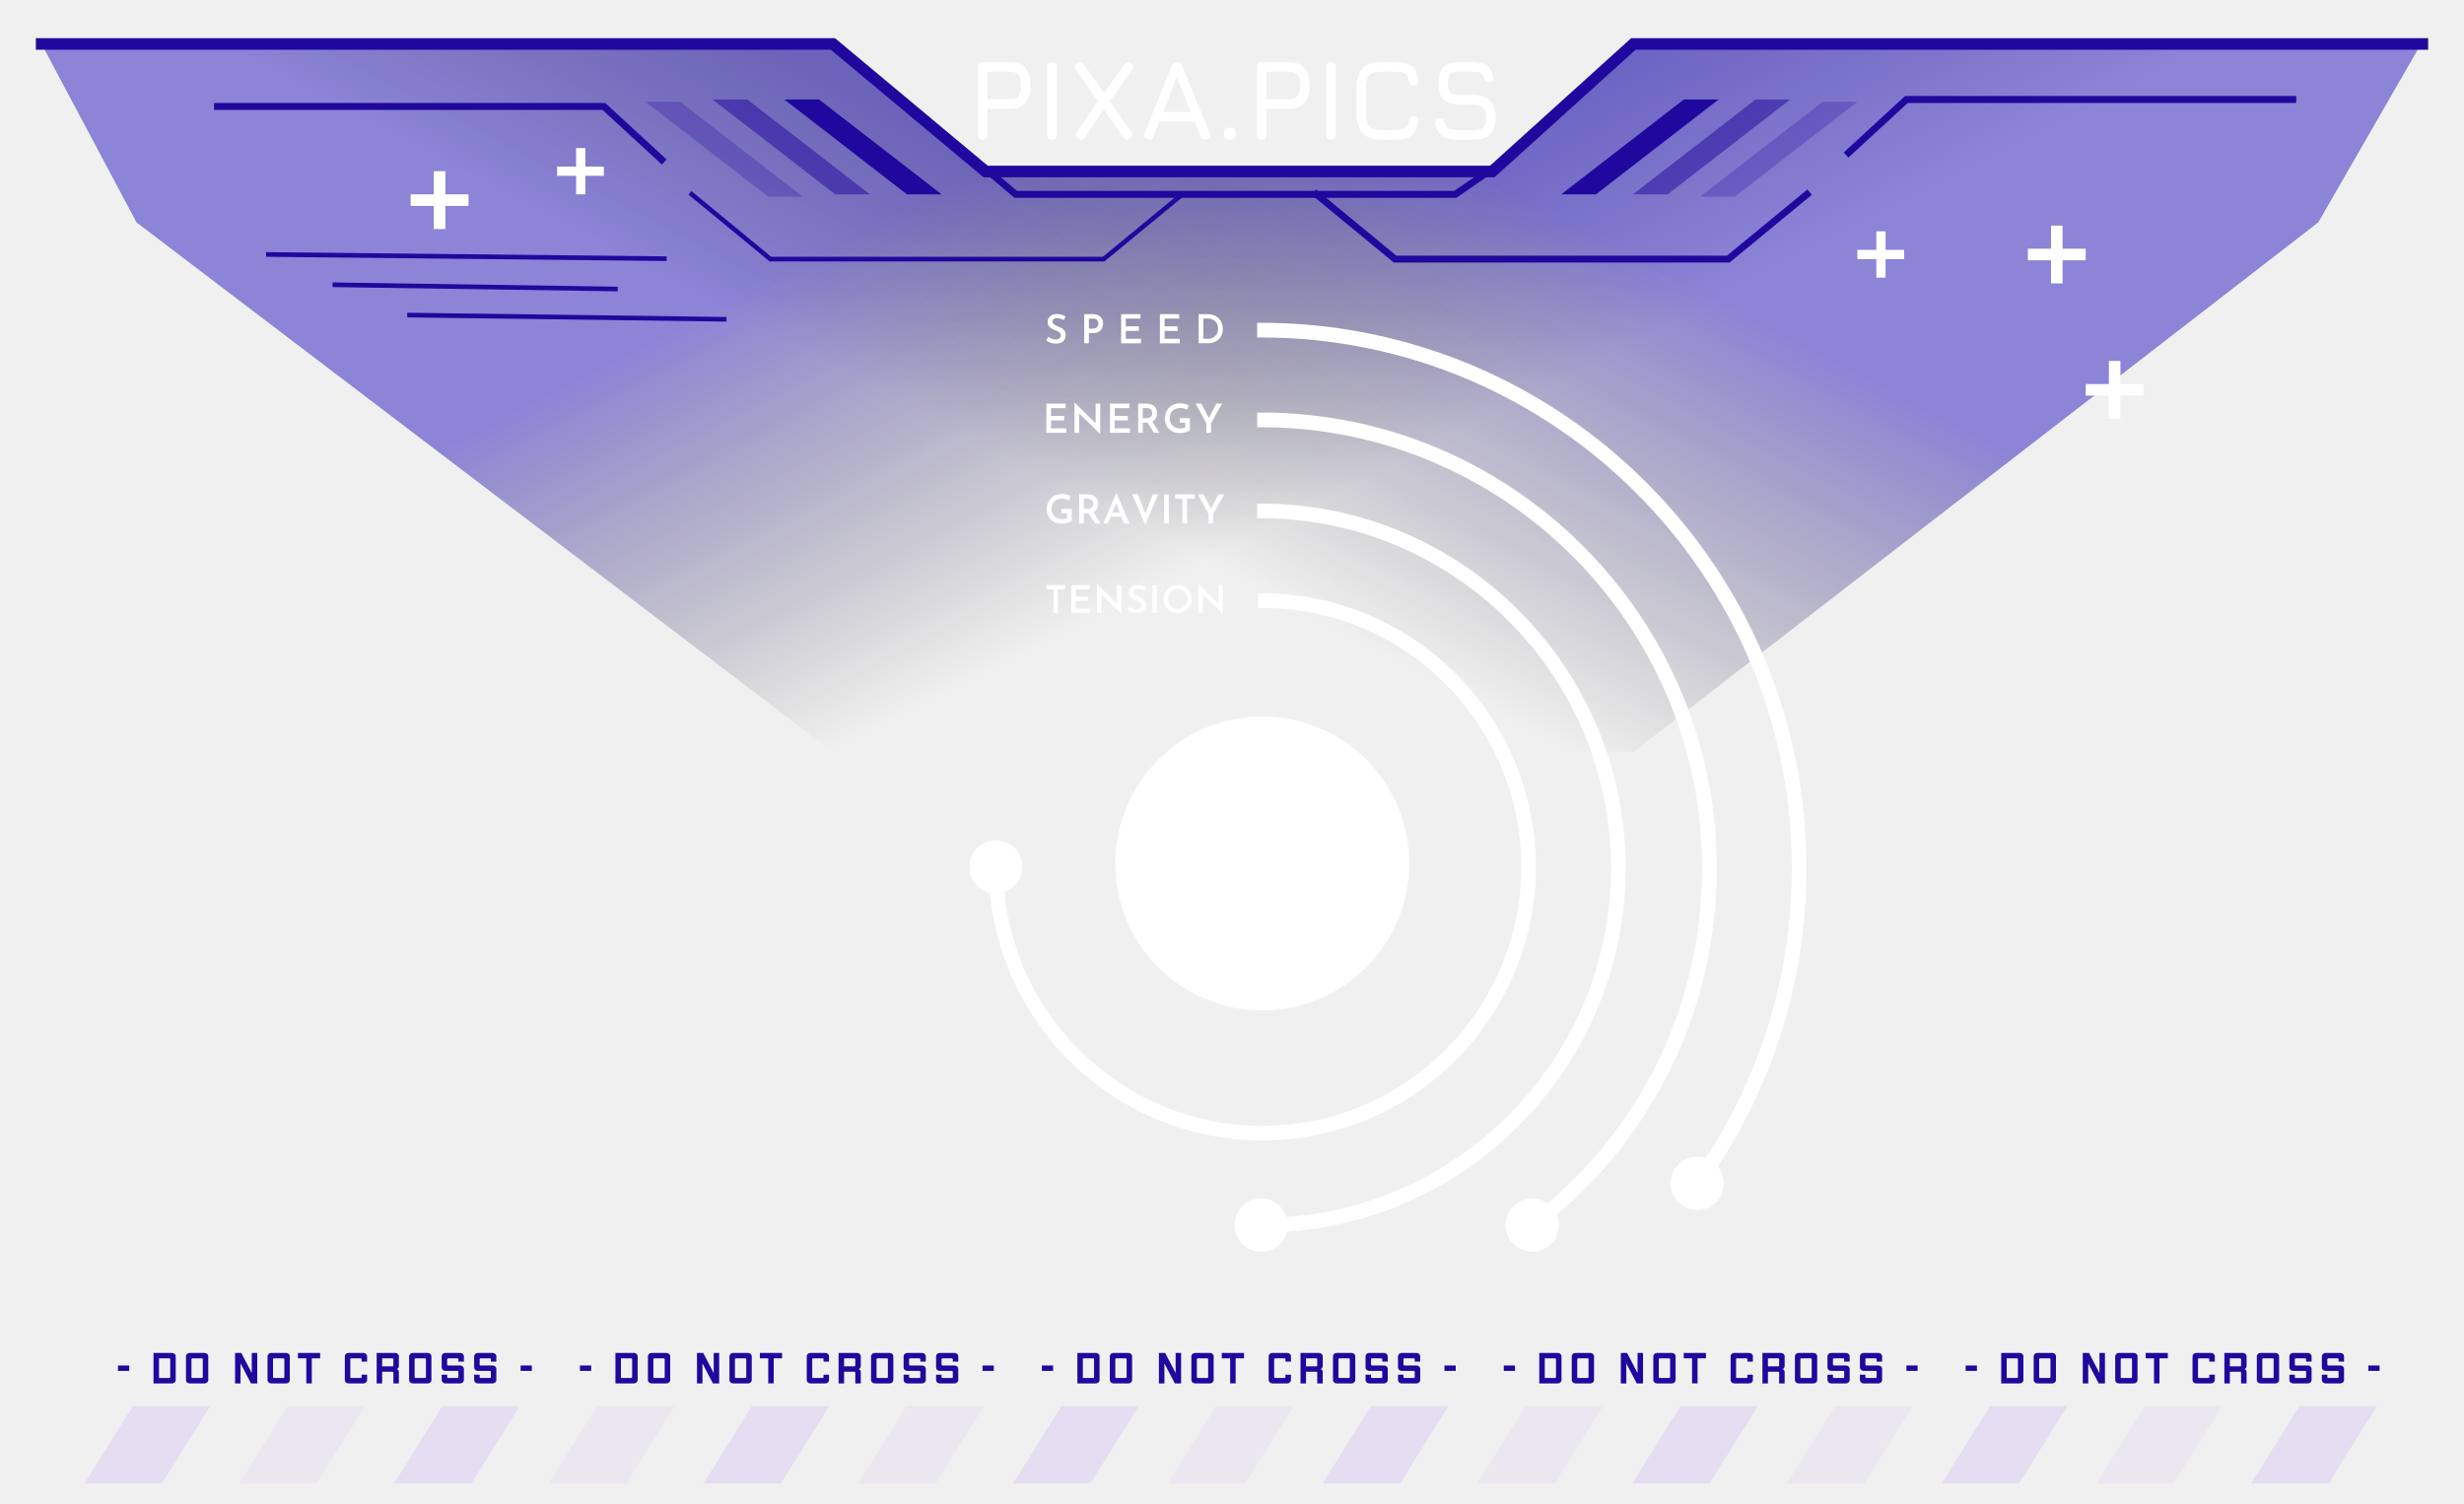
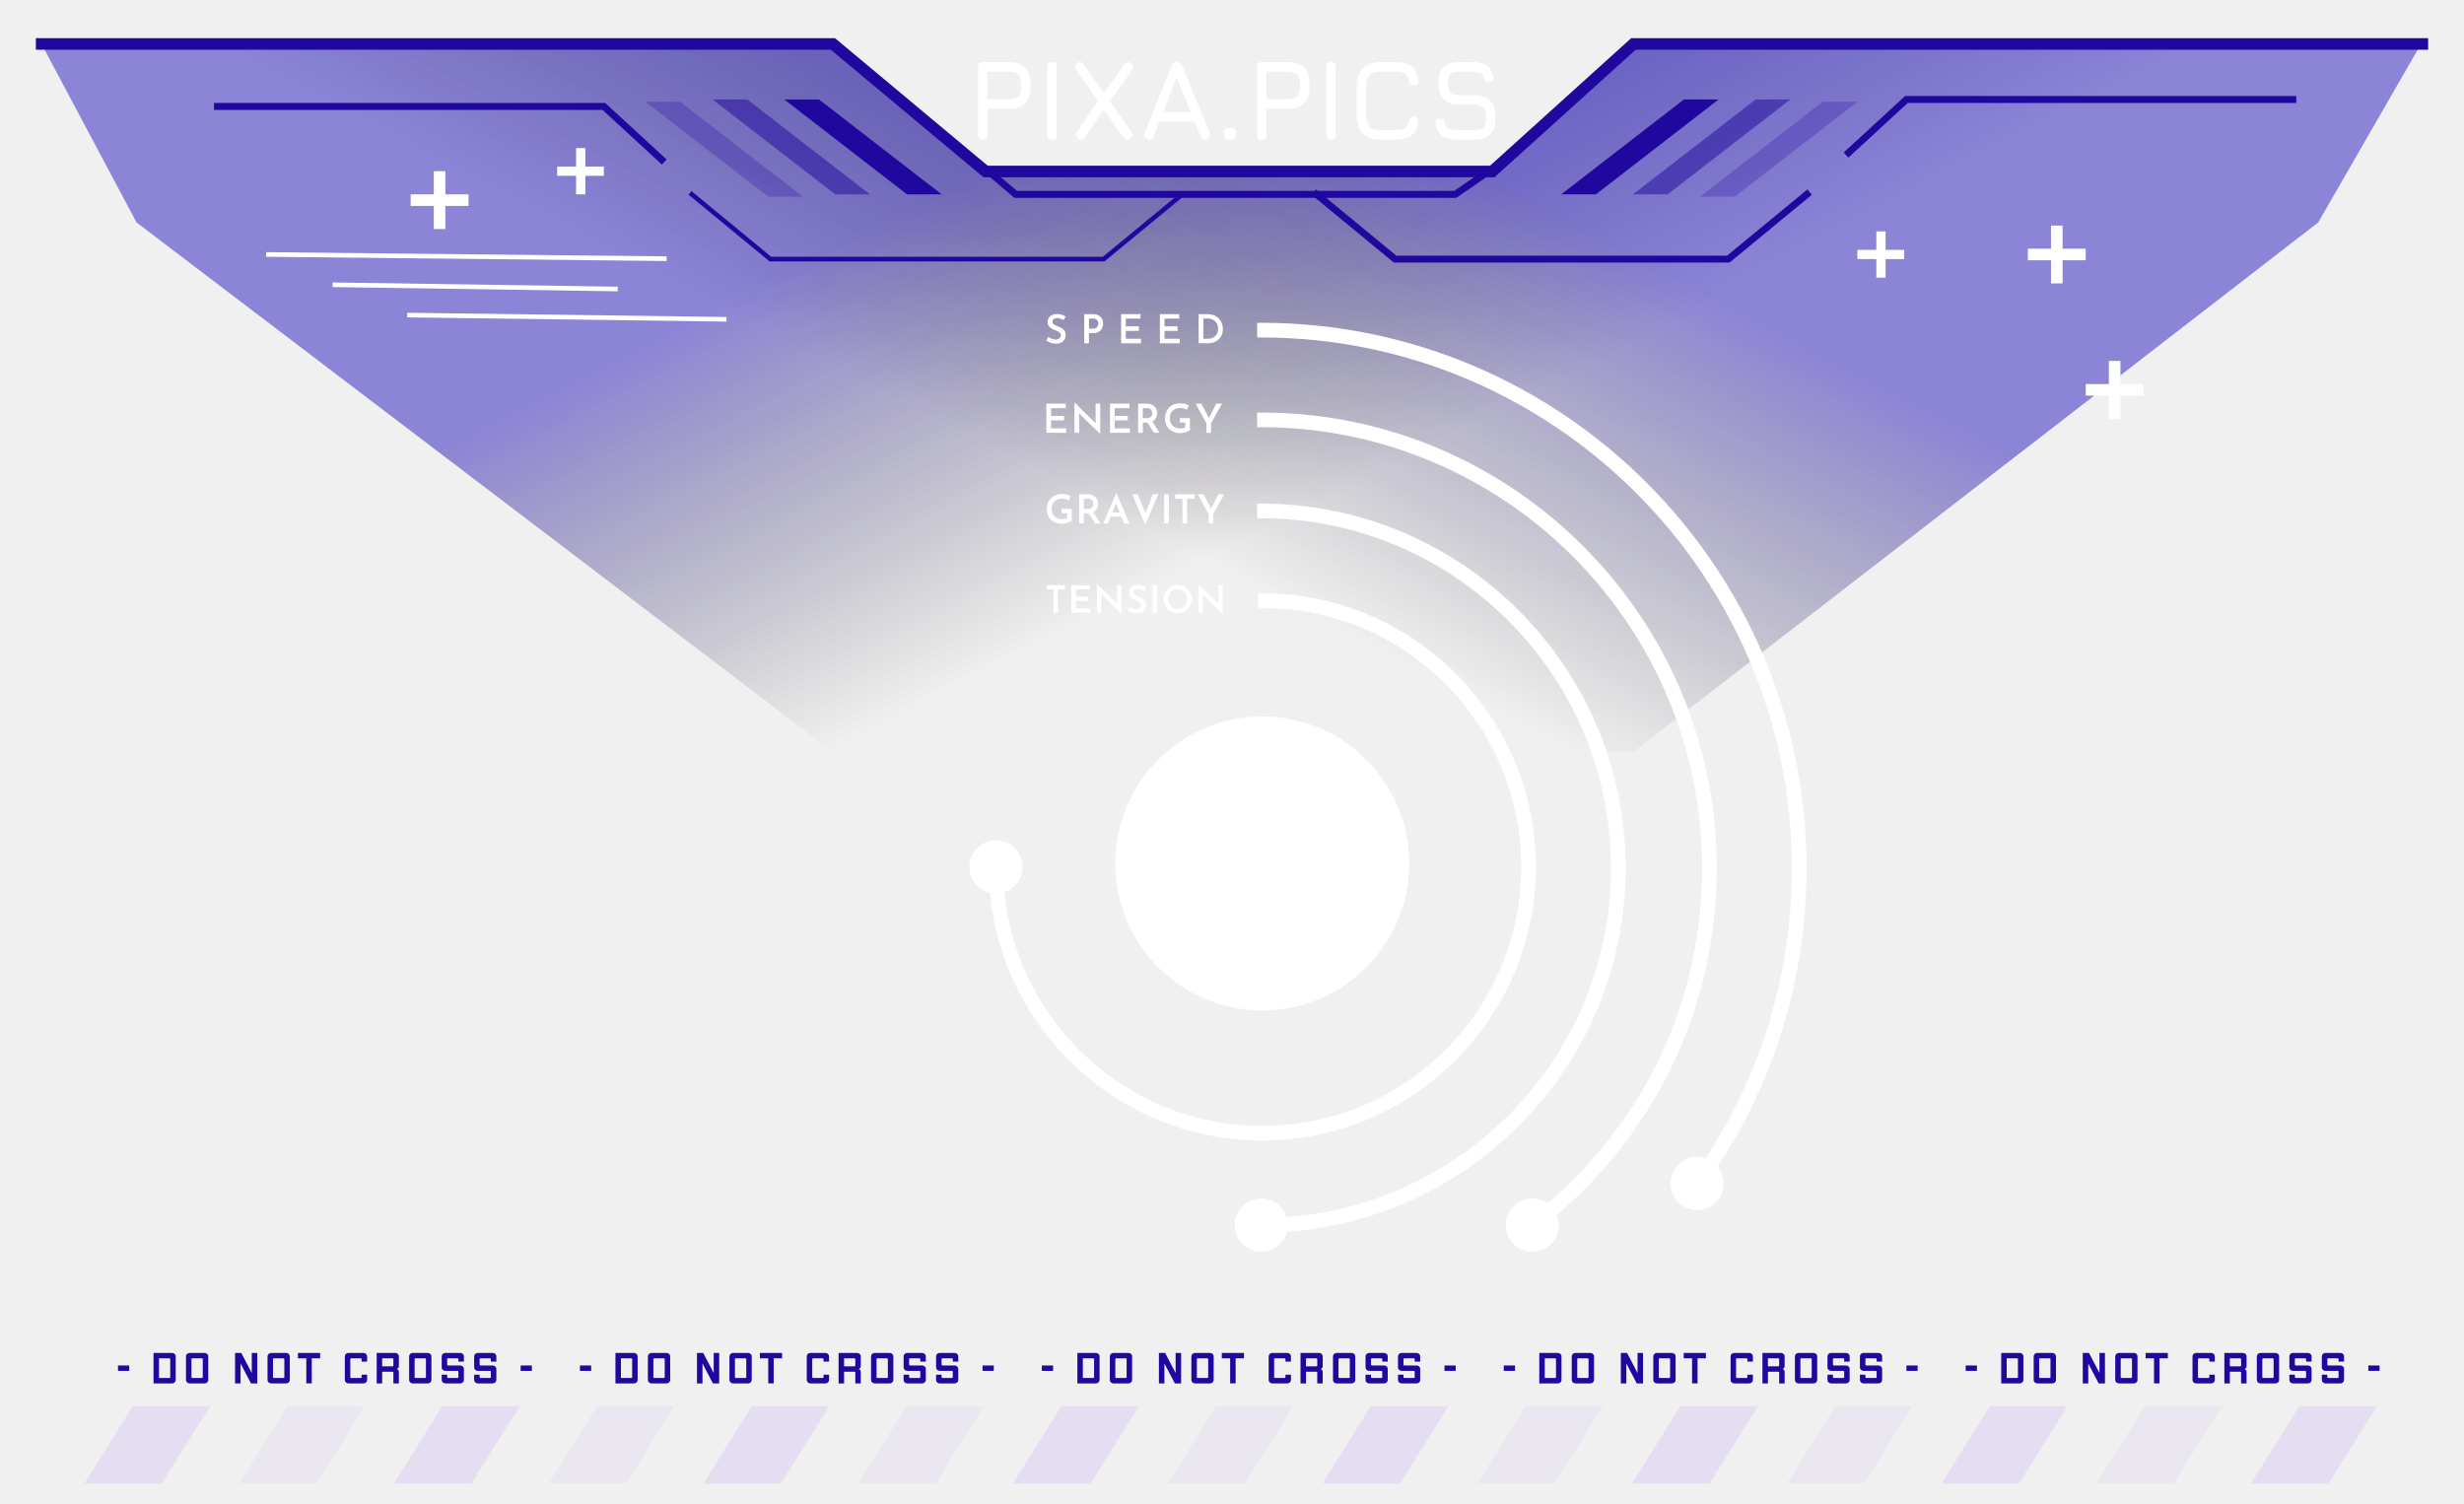
<svg xmlns="http://www.w3.org/2000/svg" style="isolation:isolate" viewBox="0 0 1065 650" width="1420" height="650pt">
  <defs>
    <clipPath id="a">
      <path d="M0 0h1065v650H0z" />
    </clipPath>
  </defs>
  <g clip-path="url(#a)">
    <clipPath id="b">
      <path fill="#FFF" d="M0 0h1065v650H0z" />
    </clipPath>
    <g clip-path="url(#b)">
      <path fill="none" d="M0 0h1065v650H0z" />
      <path d="M545.34 60.368q-2.053 0-2.053-2.078V28.904q0-2.078 2.053-2.078h11.438q4.473 0 6.856 2.412 2.383 2.411 2.383 6.938v1.484q0 4.527-2.383 6.939-2.383 2.411-6.856 2.411h-9.385v11.28q0 2.078-2.053 2.078Zm2.053-29.387v11.874h9.385q2.786 0 3.96-1.188 1.173-1.187 1.173-4.007v-1.484q0-2.795-1.173-3.995-1.174-1.2-3.96-1.2h-9.385Zm27.911 29.387q-1.051 0-1.552-.507-.501-.508-.501-1.571V28.953q0-1.088.501-1.583.501-.495 1.552-.495 1.075 0 1.564.495.489.495.489 1.583V58.29q0 1.063-.489 1.571-.489.507-1.564.507Zm27.862 0H597.3q-5.597 0-8.273-2.709-2.676-2.709-2.676-8.373V37.907q0-5.714 2.664-8.422 2.664-2.709 8.236-2.659h5.915q4.594 0 7.014 1.917 2.419 1.917 2.81 6.048.147 1.039-.391 1.583-.537.544-1.564.544-1.857 0-2.15-2.078-.245-2.275-1.552-3.067-1.308-.792-4.167-.792h-5.915q-2.591-.024-4.069.594-1.479.618-2.102 2.14-.623 1.521-.623 4.192v11.379q0 2.647.623 4.156.623 1.508 2.114 2.139 1.491.631 4.106.631h5.866q2.859 0 4.167-.804 1.307-.804 1.552-3.055.293-2.078 2.15-2.078 1.027 0 1.564.545.538.544.391 1.583-.391 4.155-2.81 6.06-2.42 1.905-7.014 1.905Zm33.702 0h-7.038q-4.18 0-6.514-1.707-2.334-1.707-2.92-5.269-.098-1.088.44-1.632.537-.545 1.564-.545 1.026 0 1.503.495.476.495.648 1.534.366 1.706 1.576 2.337 1.21.631 3.703.631h7.038q3.153 0 4.29-1.15 1.136-1.15 1.136-4.292 0-3.191-1.173-4.366-1.173-1.175-4.253-1.175h-6.061q-4.619 0-6.855-2.288-2.236-2.288-2.236-6.963 0-4.65 2.211-6.901 2.212-2.251 6.831-2.251h5.817q3.886 0 6.098 1.608 2.212 1.607 2.798 4.922.147 1.064-.391 1.62-.537.557-1.613.557-.977 0-1.466-.52-.489-.519-.636-1.508-.391-1.46-1.49-1.992-1.1-.532-3.3-.532h-5.817q-2.932 0-3.934 1.052-1.003 1.051-1.003 3.945 0 2.919 1.027 4.007 1.026 1.089 3.959 1.089h6.061q4.815 0 7.173 2.374 2.359 2.375 2.359 7.322 0 4.923-2.346 7.26-2.347 2.338-7.186 2.338Zm-212.115 0q-2.053 0-2.053-2.078V28.904q0-2.078 2.053-2.078h11.438q4.472 0 6.855 2.412 2.383 2.411 2.383 6.938v1.484q0 4.527-2.383 6.939-2.383 2.411-6.855 2.411h-9.385v11.28q0 2.078-2.053 2.078Zm2.053-29.387v11.874h9.385q2.786 0 3.959-1.188 1.173-1.187 1.173-4.007v-1.484q0-2.795-1.173-3.995-1.173-1.2-3.959-1.2h-9.385Zm27.911 29.387q-1.051 0-1.552-.507-.501-.508-.501-1.571V28.953q0-1.088.501-1.583.501-.495 1.552-.495 1.075 0 1.564.495.488.495.488 1.583V58.29q0 1.063-.488 1.571-.489.507-1.564.507Zm11.34-.446q-1.638-1.137-.489-2.918l8.945-13.358-9.434-13.456q-1.1-1.633.538-2.919 1.686-1.163 2.835.544l8.749 12.418L486 27.815q1.271-1.657 2.835-.445 1.662 1.237.489 2.869l-9.63 13.556 9.239 13.159q1.148 1.707-.538 2.968-1.686 1.163-2.835-.544l-8.505-12.12-8.114 12.17q-1.125 1.607-2.884.494Zm29.914.248q-1.955-.767-1.173-2.721l11.634-28.991q.733-1.632 2.297-1.632h.098q1.588.074 2.151 1.632l11.829 28.991q.782 1.954-1.125 2.721-1.93.767-2.688-1.138l-2.64-6.481h-15.226l-2.517 6.481q-.758 1.929-2.64 1.138Zm12.611-26.764-5.841 14.989h11.927l-6.086-14.989Zm23.658 26.962h-1.173q-1.955 0-1.955-1.979v-1.237q0-1.929 1.955-1.929h1.173q1.858 0 1.858 1.929v1.237q0 1.979-1.858 1.979Z" fill="#FFF" />
      <g opacity=".66" style="opacity:.66">
        <linearGradient id="c" x1=".5" y1="0" x2=".809" y2=".18" gradientTransform="matrix(1029 0 0 307 18 18)" gradientUnits="userSpaceOnUse">
          <stop offset="0%" stop-opacity=".75" style="stop-color:#2615bd" />
          <stop offset="100%" stop-opacity="0" style="stop-color:#000" />
        </linearGradient>
        <path d="M59 96.125 18 19.1 360 18l66 56.118h219L706 19.1l341-1.1-45 78.125L706 325H360L59 96.125Z" fill="url(#c)" />
      </g>
      <g opacity=".66" style="opacity:.66">
        <linearGradient id="d" x1=".5" y1="0" x2=".178" y2=".183" gradientTransform="matrix(1029 0 0 307 18 18)" gradientUnits="userSpaceOnUse">
          <stop offset="0%" stop-opacity=".75" style="stop-color:#2615bd" />
          <stop offset="100%" stop-opacity="0" style="stop-color:#000" />
        </linearGradient>
        <path d="M59 96.125 18 19.1 360 18l66 56.118h219L706 19.1l341-1.1-45 78.125L706 325H360L59 96.125Z" fill="url(#d)" />
      </g>
-       <path stroke-width="2" stroke="#20079D" stroke-opacity="2500" stroke-linecap="square" stroke-miterlimit="3" d="M177 136.194 313 138" />
-       <path stroke-width="2" stroke="#20079D" stroke-opacity="5000" stroke-linecap="square" stroke-miterlimit="3" d="M144.751 123.097 266 124.903" />
-       <path stroke-width="2" stroke="#20079D" stroke-opacity="7500" stroke-linecap="square" stroke-miterlimit="3" d="m116 110 171.143 1.806" />
+       <path stroke-width="2" stroke="#ffffff" stroke-opacity="2500" stroke-linecap="square" stroke-miterlimit="3" d="M177 136.194 313 138" />
+       <path stroke-width="2" stroke="#ffffff" stroke-opacity="5000" stroke-linecap="square" stroke-miterlimit="3" d="M144.751 123.097 266 124.903" />
+       <path stroke-width="2" stroke="#ffffff" stroke-opacity="7500" stroke-linecap="square" stroke-miterlimit="3" d="m116 110 171.143 1.806" />
      <path d="m781 84-34 28H603l-34-28" fill="none" stroke-width="3" stroke="#20079D" stroke-opacity="10000" stroke-linecap="square" stroke-miterlimit="3" />
      <path d="m299 84 34 28h144l34-28" fill="none" stroke-width="2" stroke="#20079D" stroke-opacity="10000" stroke-linecap="square" stroke-miterlimit="3" />
      <path d="m799 66 25-23h167M286 69l-25-23H94" fill="none" stroke-width="3" stroke="#20079D" stroke-opacity="10000" stroke-linecap="square" stroke-miterlimit="3" />
      <path d="M249 64v8h-8.2v4h8.2v8h4v-8h8v-4h-8v-8h-4ZM811 100v8h-8.2v4h8.2v8h4v-8h8v-4h-8v-8h-4ZM911.5 156v10h-10v5h10v10h5v-10h10v-5h-10v-10h-5ZM187.5 74v10h-10v5h10v10h5V89h10v-5h-10V74h-5ZM886.5 97.5v10h-10v5h10v10h5v-10h10v-5h-10v-10h-5Z" fill="#FFF" />
      <path d="m773.8 43-53 41h-15l53-41h15Z" fill="#20079D" fill-opacity=".5" />
      <path d="m742.8 43-53 41h-15l53-41h15Z" fill="#20079D" />
      <path d="m802.8 44-53 41h-15l53-41h15Z" fill="#20079D" fill-opacity=".25" />
      <path d="m308 43 53 41h15l-53-41h-15Z" fill="#20079D" fill-opacity=".5" />
      <path d="m339 43 53 41h15l-53-41h-15Z" fill="#20079D" />
      <path d="m279 44 53 41h15l-53-41h-15Z" fill="#20079D" fill-opacity=".25" />
      <path d="M18 19h342l66 55.118h219L706 19h341" fill="none" stroke-width="5" stroke="#20079D" stroke-opacity="10000" stroke-linecap="square" stroke-miterlimit="3" />
      <path d="m426 73 13 11h190l16-11" fill="none" stroke-width="3" stroke="#20079D" stroke-opacity="10000" stroke-linecap="square" stroke-miterlimit="3" />
    </g>
    <g style="opacity:.2">
      <path d="M36.5 641.217h33.446l20.904-33.446H57.404L36.5 641.217Z" fill="#6200FF" style="opacity:.4" />
      <path d="M103.392 641.217h33.446l20.904-33.446h-33.446l-20.904 33.446Z" fill="#6200FF" style="opacity:.2" />
      <path d="M170.284 641.217h33.446l20.904-33.446h-33.446l-20.904 33.446Z" fill="#6200FF" style="opacity:.4" />
      <path d="M237.177 641.217h33.446l20.904-33.446H258.08l-20.903 33.446Z" fill="#6200FF" style="opacity:.2" />
      <path d="M304.069 641.217h33.446l20.904-33.446h-33.446l-20.904 33.446Z" fill="#6200FF" style="opacity:.4" />
      <path d="M370.961 641.217h33.446l20.904-33.446h-33.446l-20.904 33.446Z" fill="#6200FF" style="opacity:.2" />
      <path d="M437.853 641.217h33.446l20.904-33.446h-33.446l-20.904 33.446Z" fill="#6200FF" style="opacity:.4" />
      <path d="M504.746 641.217h33.445l20.904-33.446h-33.446l-20.903 33.446Z" fill="#6200FF" style="opacity:.2" />
      <path d="M571.638 641.217h33.446l20.904-33.446h-33.447l-20.903 33.446Z" fill="#6200FF" style="opacity:.4" />
      <path d="M638.53 641.217h33.446l20.904-33.446h-33.446l-20.904 33.446Z" fill="#6200FF" style="opacity:.2" />
      <path d="M705.422 641.217h33.446l20.904-33.446h-33.446l-20.904 33.446Z" fill="#6200FF" style="opacity:.4" />
      <path d="M772.314 641.217h33.446l20.904-33.446h-33.446l-20.904 33.446Z" fill="#6200FF" style="opacity:.2" />
      <path d="M839.206 641.217h33.446l20.904-33.446H860.11l-20.904 33.446Z" fill="#6200FF" style="opacity:.4" />
      <path d="M906.099 641.217h33.446l20.904-33.446h-33.446l-20.904 33.446Z" fill="#6200FF" style="opacity:.2" />
      <path d="M972.991 641.217h33.446l20.904-33.446h-33.446l-20.904 33.446Z" fill="#6200FF" style="opacity:.4" />
    </g>
    <g fill="#20079D">
      <path d="M51.006 590.199h4.852v2.332h-4.852v-2.332ZM75.946 586.231V596.5c0 .79-.714 1.449-1.579 1.449h-8.013v-13.166h8.013c.865 0 1.579.658 1.579 1.448Zm-2.746.884h-4.476v8.501H73.2c.207 0 .377-.151.377-.338v-7.825c0-.188-.17-.338-.377-.338ZM90.016 586.231V596.5c0 .79-.715 1.449-1.58 1.449h-6.47c-.866 0-1.58-.659-1.58-1.449v-10.269c0-.79.715-1.448 1.58-1.448h6.47c.865 0 1.58.658 1.58 1.448Zm-2.747.884h-4.137c-.207 0-.377.15-.377.339v7.824c0 .187.17.338.377.338h4.137c.207 0 .377-.15.377-.338v-7.824c0-.189-.17-.339-.377-.339ZM111.195 584.783v13.166h-2.709l-4.514-8.634v8.634h-2.369v-13.166h2.689l4.533 8.67v-8.67h2.37ZM125.264 586.231V596.5c0 .79-.715 1.449-1.58 1.449h-6.47c-.865 0-1.579-.659-1.579-1.449v-10.269c0-.79.714-1.448 1.579-1.448h6.47c.865 0 1.58.658 1.58 1.448Zm-2.746.884h-4.138c-.207 0-.376.15-.376.339v7.824c0 .187.169.338.376.338h4.138c.207 0 .376-.15.376-.338v-7.824c0-.189-.169-.339-.376-.339ZM138.375 587.115h-3.612v10.833h-2.37v-10.833h-3.611v-2.332h9.593v2.332ZM158.67 586.231v2.313h-2.37v-1.09c0-.189-.169-.339-.376-.339h-4.138c-.207 0-.377.15-.377.339v7.824c0 .187.17.338.377.338h4.138c.207 0 .376-.15.376-.338v-1.091h2.37v2.314c0 .789-.715 1.448-1.58 1.448h-6.47c-.865 0-1.58-.659-1.58-1.448v-10.27c0-.79.715-1.448 1.58-1.448h6.47c.865 0 1.58.658 1.58 1.448ZM172.401 586.231v4.27c0 .601-.358 1.072-.941 1.241.583.169.941.639.941 1.241v4.966h-2.37v-4.664c0-.264-.113-.377-.376-.377h-4.477v5.041h-2.37v-13.166h8.012c.866 0 1.581.658 1.581 1.448Zm-2.746.884h-4.477v3.461h4.477c.263 0 .376-.113.376-.377v-2.745c0-.189-.169-.339-.376-.339ZM186.469 586.231V596.5c0 .79-.714 1.449-1.579 1.449h-6.47c-.865 0-1.58-.659-1.58-1.449v-10.269c0-.79.715-1.448 1.58-1.448h6.47c.865 0 1.579.658 1.579 1.448Zm-2.745.884h-4.138c-.207 0-.377.15-.377.339v7.824c0 .187.17.338.377.338h4.138c.207 0 .376-.15.376-.338v-7.824c0-.189-.169-.339-.376-.339ZM200.502 586.231v2.313h-2.37v-1.09c0-.189-.169-.339-.376-.339h-4.101c-.207 0-.376.15-.376.339v2.407c0 .188.169.338.376.338h5.266c.866 0 1.581.659 1.581 1.449v4.853c0 .789-.715 1.448-1.581 1.448h-6.432c-.865 0-1.579-.659-1.579-1.448v-2.314h2.369v1.091c0 .187.169.338.376.338h4.101c.207 0 .376-.15.376-.338v-2.408c0-.188-.169-.339-.376-.339h-5.267c-.865 0-1.579-.658-1.579-1.448v-4.852c0-.79.714-1.448 1.579-1.448h6.433c.865 0 1.58.658 1.58 1.448ZM214.533 586.231v2.313h-2.37v-1.09c0-.189-.169-.339-.376-.339h-4.1c-.207 0-.377.15-.377.339v2.407c0 .188.17.338.377.338h5.266c.865 0 1.579.659 1.579 1.449v4.853c0 .789-.714 1.448-1.579 1.448h-6.432c-.866 0-1.581-.659-1.581-1.448v-2.314h2.37v1.091c0 .187.17.338.377.338h4.1c.207 0 .376-.15.376-.338v-2.408c0-.188-.169-.339-.376-.339h-5.266c-.865 0-1.58-.658-1.58-1.448v-4.852c0-.79.715-1.448 1.58-1.448h6.432c.865 0 1.58.658 1.58 1.448ZM225.029 590.199h4.852v2.332h-4.852v-2.332Z" />
    </g>
    <g fill="#20079D">
      <path d="M250.661 590.199h4.852v2.332h-4.852v-2.332ZM275.601 586.231V596.5c0 .79-.715 1.449-1.58 1.449h-8.012v-13.166h8.012c.865 0 1.58.658 1.58 1.448Zm-2.746.884h-4.476v8.501h4.476c.207 0 .376-.151.376-.338v-7.825c0-.188-.169-.338-.376-.338ZM289.67 586.231V596.5c0 .79-.715 1.449-1.58 1.449h-6.47c-.865 0-1.58-.659-1.58-1.449v-10.269c0-.79.715-1.448 1.58-1.448h6.47c.866 0 1.58.658 1.58 1.448Zm-2.746.884h-4.138c-.207 0-.376.15-.376.339v7.824c0 .187.169.338.376.338h4.138c.207 0 .376-.15.376-.338v-7.824c0-.189-.169-.339-.376-.339ZM310.849 584.783v13.166h-2.708l-4.514-8.634v8.634h-2.37v-13.166h2.689l4.533 8.67v-8.67h2.37ZM324.919 586.231V596.5c0 .79-.715 1.449-1.58 1.449h-6.47c-.865 0-1.58-.659-1.58-1.449v-10.269c0-.79.715-1.448 1.58-1.448h6.47c.865 0 1.58.658 1.58 1.448Zm-2.746.884h-4.138c-.207 0-.376.15-.376.339v7.824c0 .187.169.338.376.338h4.138c.207 0 .376-.15.376-.338v-7.824c0-.189-.169-.339-.376-.339ZM338.029 587.115h-3.611v10.833h-2.37v-10.833h-3.611v-2.332h9.592v2.332ZM358.324 586.231v2.313h-2.37v-1.09c0-.189-.169-.339-.376-.339h-4.138c-.207 0-.376.15-.376.339v7.824c0 .187.169.338.376.338h4.138c.207 0 .376-.15.376-.338v-1.091h2.37v2.314c0 .789-.715 1.448-1.58 1.448h-6.47c-.865 0-1.58-.659-1.58-1.448v-10.27c0-.79.715-1.448 1.58-1.448h6.47c.866 0 1.58.658 1.58 1.448ZM372.055 586.231v4.27c0 .601-.357 1.072-.94 1.241.583.169.94.639.94 1.241v4.966h-2.37v-4.664c0-.264-.112-.377-.376-.377h-4.477v5.041h-2.369v-13.166h8.012c.865 0 1.58.658 1.58 1.448Zm-2.746.884h-4.477v3.461h4.477c.264 0 .376-.113.376-.377v-2.745c0-.189-.169-.339-.376-.339ZM386.124 586.231V596.5c0 .79-.715 1.449-1.579 1.449h-6.471c-.865 0-1.579-.659-1.579-1.449v-10.269c0-.79.715-1.448 1.579-1.448h6.471c.864 0 1.579.658 1.579 1.448Zm-2.746.884h-4.138c-.207 0-.376.15-.376.339v7.824c0 .187.169.338.376.338h4.138c.207 0 .376-.15.376-.338v-7.824c0-.189-.169-.339-.376-.339ZM400.156 586.231v2.313h-2.37v-1.09c0-.189-.169-.339-.376-.339h-4.1c-.207 0-.376.15-.376.339v2.407c0 .188.169.338.376.338h5.266c.866 0 1.58.659 1.58 1.449v4.853c0 .789-.715 1.448-1.58 1.448h-6.432c-.865 0-1.58-.659-1.58-1.448v-2.314h2.37v1.091c0 .187.169.338.376.338h4.1c.207 0 .376-.15.376-.338v-2.408c0-.188-.169-.339-.376-.339h-5.266c-.865 0-1.58-.658-1.58-1.448v-4.852c0-.79.715-1.448 1.58-1.448h6.432c.866 0 1.58.658 1.58 1.448ZM414.188 586.231v2.313h-2.37v-1.09c0-.189-.169-.339-.376-.339h-4.1c-.207 0-.377.15-.377.339v2.407c0 .188.17.338.377.338h5.266c.865 0 1.579.659 1.579 1.449v4.853c0 .789-.714 1.448-1.579 1.448h-6.433c-.865 0-1.58-.659-1.58-1.448v-2.314h2.37v1.091c0 .187.17.338.377.338h4.1c.207 0 .376-.15.376-.338v-2.408c0-.188-.169-.339-.376-.339h-5.267c-.865 0-1.579-.658-1.579-1.448v-4.852c0-.79.715-1.448 1.579-1.448h6.433c.865 0 1.58.658 1.58 1.448ZM424.683 590.199h4.853v2.332h-4.853v-2.332Z" />
    </g>
    <g fill="#20079D">
      <path d="M450.315 590.199h4.853v2.332h-4.853v-2.332ZM475.256 586.231V596.5c0 .79-.715 1.449-1.58 1.449h-8.012v-13.166h8.012c.865 0 1.58.658 1.58 1.448Zm-2.746.884h-4.477v8.501h4.477c.207 0 .376-.151.376-.338v-7.825c0-.188-.169-.338-.376-.338ZM489.325 586.231V596.5c0 .79-.715 1.449-1.58 1.449h-6.47c-.865 0-1.58-.659-1.58-1.449v-10.269c0-.79.715-1.448 1.58-1.448h6.47c.865 0 1.58.658 1.58 1.448Zm-2.746.884h-4.138c-.207 0-.376.15-.376.339v7.824c0 .187.169.338.376.338h4.138c.207 0 .376-.15.376-.338v-7.824c0-.189-.169-.339-.376-.339ZM510.504 584.783v13.166h-2.708l-4.514-8.634v8.634h-2.37v-13.166h2.689l4.533 8.67v-8.67h2.37ZM524.574 586.231V596.5c0 .79-.715 1.449-1.58 1.449h-6.47c-.866 0-1.58-.659-1.58-1.449v-10.269c0-.79.715-1.448 1.58-1.448h6.47c.865 0 1.58.658 1.58 1.448Zm-2.747.884h-4.138c-.206 0-.376.15-.376.339v7.824c0 .187.17.338.376.338h4.138c.207 0 .377-.15.377-.338v-7.824c0-.189-.17-.339-.377-.339ZM537.684 587.115h-3.612v10.833h-2.37v-10.833h-3.611v-2.332h9.593v2.332ZM557.979 586.231v2.313h-2.37v-1.09c0-.189-.169-.339-.376-.339h-4.138c-.207 0-.376.15-.376.339v7.824c0 .187.169.338.376.338h4.138c.207 0 .376-.15.376-.338v-1.091h2.37v2.314c0 .789-.715 1.448-1.58 1.448h-6.47c-.865 0-1.58-.659-1.58-1.448v-10.27c0-.79.715-1.448 1.58-1.448h6.47c.865 0 1.58.658 1.58 1.448ZM571.71 586.231v4.27c0 .601-.358 1.072-.941 1.241.583.169.941.639.941 1.241v4.966h-2.37v-4.664c0-.264-.113-.377-.376-.377h-4.477v5.041h-2.37v-13.166h8.013c.865 0 1.58.658 1.58 1.448Zm-2.746.884h-4.477v3.461h4.477c.263 0 .376-.113.376-.377v-2.745c0-.189-.169-.339-.376-.339ZM585.779 586.231V596.5c0 .79-.715 1.449-1.58 1.449h-6.47c-.865 0-1.58-.659-1.58-1.449v-10.269c0-.79.715-1.448 1.58-1.448h6.47c.865 0 1.58.658 1.58 1.448Zm-2.746.884h-4.138c-.207 0-.376.15-.376.339v7.824c0 .187.169.338.376.338h4.138c.207 0 .376-.15.376-.338v-7.824c0-.189-.169-.339-.376-.339ZM599.811 586.231v2.313h-2.37v-1.09c0-.189-.169-.339-.376-.339h-4.101c-.206 0-.376.15-.376.339v2.407c0 .188.17.338.376.338h5.267c.865 0 1.58.659 1.58 1.449v4.853c0 .789-.715 1.448-1.58 1.448h-6.432c-.866 0-1.58-.659-1.58-1.448v-2.314h2.369v1.091c0 .187.17.338.377.338h4.1c.207 0 .376-.15.376-.338v-2.408c0-.188-.169-.339-.376-.339h-5.266c-.865 0-1.58-.658-1.58-1.448v-4.852c0-.79.715-1.448 1.58-1.448h6.432c.865 0 1.58.658 1.58 1.448ZM613.842 586.231v2.313h-2.369v-1.09c0-.189-.17-.339-.377-.339h-4.1c-.207 0-.376.15-.376.339v2.407c0 .188.169.338.376.338h5.266c.866 0 1.58.659 1.58 1.449v4.853c0 .789-.714 1.448-1.58 1.448h-6.432c-.865 0-1.58-.659-1.58-1.448v-2.314h2.37v1.091c0 .187.169.338.376.338h4.1c.207 0 .377-.15.377-.338v-2.408c0-.188-.17-.339-.377-.339h-5.266c-.865 0-1.58-.658-1.58-1.448v-4.852c0-.79.715-1.448 1.58-1.448h6.432c.866 0 1.58.658 1.58 1.448ZM624.338 590.199h4.852v2.332h-4.852v-2.332Z" />
    </g>
    <g fill="#20079D">
      <path d="M649.97 590.199h4.853v2.332h-4.853v-2.332ZM674.911 586.231V596.5c0 .79-.715 1.449-1.58 1.449h-8.012v-13.166h8.012c.865 0 1.58.658 1.58 1.448Zm-2.746.884h-4.477v8.501h4.477c.207 0 .376-.151.376-.338v-7.825c0-.188-.169-.338-.376-.338ZM688.98 586.231V596.5c0 .79-.715 1.449-1.58 1.449h-6.47c-.865 0-1.58-.659-1.58-1.449v-10.269c0-.79.715-1.448 1.58-1.448h6.47c.865 0 1.58.658 1.58 1.448Zm-2.746.884h-4.138c-.207 0-.377.15-.377.339v7.824c0 .187.17.338.377.338h4.138c.207 0 .376-.15.376-.338v-7.824c0-.189-.169-.339-.376-.339ZM710.159 584.783v13.166h-2.709l-4.514-8.634v8.634h-2.369v-13.166h2.689l4.533 8.67v-8.67h2.37ZM724.228 586.231V596.5c0 .79-.714 1.449-1.579 1.449h-6.47c-.866 0-1.58-.659-1.58-1.449v-10.269c0-.79.714-1.448 1.58-1.448h6.47c.865 0 1.579.658 1.579 1.448Zm-2.746.884h-4.138c-.206 0-.376.15-.376.339v7.824c0 .187.17.338.376.338h4.138c.207 0 .377-.15.377-.338v-7.824c-.001-.189-.17-.339-.377-.339ZM737.339 587.115h-3.612v10.833h-2.37v-10.833h-3.611v-2.332h9.593v2.332ZM757.634 586.231v2.313h-2.37v-1.09c0-.189-.169-.339-.376-.339h-4.138c-.207 0-.377.15-.377.339v7.824c0 .187.17.338.377.338h4.138c.207 0 .376-.15.376-.338v-1.091h2.37v2.314c0 .789-.715 1.448-1.58 1.448h-6.47c-.865 0-1.58-.659-1.58-1.448v-10.27c0-.79.715-1.448 1.58-1.448h6.47c.865 0 1.58.658 1.58 1.448ZM771.365 586.231v4.27c0 .601-.358 1.072-.941 1.241.583.169.941.639.941 1.241v4.966h-2.37v-4.664c0-.264-.113-.377-.376-.377h-4.477v5.041h-2.37v-13.166h8.013c.865 0 1.58.658 1.58 1.448Zm-2.746.884h-4.477v3.461h4.477c.263 0 .376-.113.376-.377v-2.745c0-.189-.169-.339-.376-.339ZM785.434 586.231V596.5c0 .79-.715 1.449-1.58 1.449h-6.47c-.865 0-1.58-.659-1.58-1.449v-10.269c0-.79.715-1.448 1.58-1.448h6.47c.865 0 1.58.658 1.58 1.448Zm-2.747.884h-4.137c-.207 0-.377.15-.377.339v7.824c0 .187.17.338.377.338h4.137c.207 0 .377-.15.377-.338v-7.824c0-.189-.17-.339-.377-.339ZM799.466 586.231v2.313h-2.37v-1.09c0-.189-.169-.339-.376-.339h-4.101c-.206 0-.376.15-.376.339v2.407c0 .188.17.338.376.338h5.267c.865 0 1.58.659 1.58 1.449v4.853c0 .789-.715 1.448-1.58 1.448h-6.432c-.866 0-1.58-.659-1.58-1.448v-2.314h2.369v1.091c0 .187.17.338.377.338h4.1c.207 0 .376-.15.376-.338v-2.408c0-.188-.169-.339-.376-.339h-5.266c-.866 0-1.58-.658-1.58-1.448v-4.852c0-.79.715-1.448 1.58-1.448h6.432c.865 0 1.58.658 1.58 1.448ZM813.497 586.231v2.313h-2.37v-1.09c0-.189-.169-.339-.376-.339h-4.1c-.207 0-.377.15-.377.339v2.407c0 .188.17.338.377.338h5.266c.866 0 1.58.659 1.58 1.449v4.853c0 .789-.714 1.448-1.58 1.448h-6.432c-.865 0-1.58-.659-1.58-1.448v-2.314h2.37v1.091c0 .187.169.338.376.338h4.1c.207 0 .377-.15.377-.338v-2.408c0-.188-.17-.339-.377-.339h-5.266c-.865 0-1.58-.658-1.58-1.448v-4.852c0-.79.715-1.448 1.58-1.448h6.432c.866 0 1.58.658 1.58 1.448ZM823.993 590.199h4.852v2.332h-4.852v-2.332Z" />
    </g>
    <g fill="#20079D">
      <path d="M849.625 590.199h4.852v2.332h-4.852v-2.332ZM874.565 586.231V596.5c0 .79-.714 1.449-1.579 1.449h-8.013v-13.166h8.013c.865 0 1.579.658 1.579 1.448Zm-2.746.884h-4.476v8.501h4.476c.207 0 .377-.151.377-.338v-7.825c0-.188-.17-.338-.377-.338ZM888.635 586.231V596.5c0 .79-.715 1.449-1.58 1.449h-6.47c-.865 0-1.58-.659-1.58-1.449v-10.269c0-.79.715-1.448 1.58-1.448h6.47c.865 0 1.58.658 1.58 1.448Zm-2.747.884h-4.138c-.206 0-.376.15-.376.339v7.824c0 .187.17.338.376.338h4.138c.207 0 .377-.15.377-.338v-7.824c-.001-.189-.17-.339-.377-.339ZM909.814 584.783v13.166h-2.709l-4.514-8.634v8.634h-2.369v-13.166h2.689l4.533 8.67v-8.67h2.37ZM923.883 586.231V596.5c0 .79-.715 1.449-1.58 1.449h-6.47c-.865 0-1.58-.659-1.58-1.449v-10.269c0-.79.715-1.448 1.58-1.448h6.47c.865 0 1.58.658 1.58 1.448Zm-2.746.884h-4.138c-.207 0-.376.15-.376.339v7.824c0 .187.169.338.376.338h4.138c.207 0 .376-.15.376-.338v-7.824c0-.189-.169-.339-.376-.339ZM936.993 587.115h-3.611v10.833h-2.37v-10.833h-3.611v-2.332h9.592v2.332ZM957.289 586.231v2.313h-2.37v-1.09c0-.189-.17-.339-.377-.339h-4.137c-.207 0-.377.15-.377.339v7.824c0 .187.17.338.377.338h4.137c.207 0 .377-.15.377-.338v-1.091h2.37v2.314c0 .789-.715 1.448-1.58 1.448h-6.47c-.865 0-1.58-.659-1.58-1.448v-10.27c0-.79.715-1.448 1.58-1.448h6.47c.865 0 1.58.658 1.58 1.448ZM971.019 586.231v4.27c0 .601-.357 1.072-.94 1.241.583.169.94.639.94 1.241v4.966h-2.369v-4.664c0-.264-.113-.377-.377-.377h-4.476v5.041h-2.37v-13.166h8.012c.866 0 1.58.658 1.58 1.448Zm-2.745.884h-4.477v3.461h4.477c.263 0 .376-.113.376-.377v-2.745c0-.189-.17-.339-.376-.339ZM985.089 586.231V596.5c0 .79-.715 1.449-1.58 1.449h-6.47c-.866 0-1.58-.659-1.58-1.449v-10.269c0-.79.714-1.448 1.58-1.448h6.47c.865 0 1.58.658 1.58 1.448Zm-2.747.884h-4.137c-.207 0-.377.15-.377.339v7.824c0 .187.17.338.377.338h4.137c.207 0 .377-.15.377-.338v-7.824c0-.189-.17-.339-.377-.339ZM999.12 586.231v2.313h-2.369v-1.09c0-.189-.17-.339-.377-.339h-4.1c-.207 0-.376.15-.376.339v2.407c0 .188.169.338.376.338h5.266c.866 0 1.58.659 1.58 1.449v4.853c0 .789-.714 1.448-1.58 1.448h-6.432c-.865 0-1.58-.659-1.58-1.448v-2.314h2.37v1.091c0 .187.169.338.376.338h4.1c.207 0 .377-.15.377-.338v-2.408c0-.188-.17-.339-.377-.339h-5.266c-.865 0-1.58-.658-1.58-1.448v-4.852c0-.79.715-1.448 1.58-1.448h6.432c.866 0 1.58.658 1.58 1.448ZM1013.152 586.231v2.313h-2.37v-1.09c0-.189-.169-.339-.376-.339h-4.1c-.207 0-.377.15-.377.339v2.407c0 .188.17.338.377.338h5.266c.865 0 1.58.659 1.58 1.449v4.853c0 .789-.715 1.448-1.58 1.448h-6.433c-.865 0-1.579-.659-1.579-1.448v-2.314h2.369v1.091c0 .187.17.338.377.338h4.1c.207 0 .376-.15.376-.338v-2.408c0-.188-.169-.339-.376-.339h-5.267c-.865 0-1.579-.658-1.579-1.448v-4.852c0-.79.715-1.448 1.579-1.448h6.433c.865 0 1.58.658 1.58 1.448ZM1023.648 590.199h4.852v2.332h-4.852v-2.332Z" />
    </g>
    <path d="m734.72 512.352-2.333-1.688c28.669-39.573 43.824-86.407 43.824-135.434 0-127.429-103.67-231.103-231.102-231.103v-2.879c129.018 0 233.981 104.964 233.981 233.982 0 49.638-15.343 97.056-44.37 137.122Zm-71.553 18.335-1.745-2.291c48.298-36.735 75.997-92.559 75.997-153.166 0-106.045-86.27-192.316-192.316-192.316v-2.879c107.631 0 195.195 87.564 195.195 195.195.005 61.51-28.109 118.171-77.131 155.457Zm-118.058.363v-2.879c84.332 0 152.941-68.608 152.941-152.941s-68.609-152.941-152.941-152.941v-2.879c85.918 0 155.819 69.902 155.819 155.82 0 85.918-69.901 155.82-155.819 155.82Z" fill="#FFF" stroke-width="3.463" stroke="#FFF" stroke-miterlimit="10" />
    <g fill="#FFF" stroke-width="8.08" stroke="#FFF">
      <circle cx="430.46" cy="374.703" r="7.46" />
      <circle cx="545.109" cy="529.54" r="7.46" />
      <circle cx="662.297" cy="529.54" r="7.46" />
      <circle cx="733.553" cy="511.51" r="7.46" />
    </g>
    <path d="M545.583 491.219c-64.248 0-116.515-52.268-116.515-116.516h2.841c0 62.682 50.992 113.674 113.674 113.674 62.678 0 113.675-50.992 113.675-113.674 0-62.677-50.993-113.675-113.675-113.675v-2.841c64.249 0 116.516 52.267 116.516 116.516s-52.267 116.516-116.516 116.516Z" fill="#FFF" stroke-width="3.463" stroke="#FFF" stroke-miterlimit="10" />
    <circle cx="545.583" cy="373.221" r="62.86" fill="#FFF" stroke-width="1.333" stroke="#FFF" />
    <path d="M459.811 138.341c-.451-.23-.931-.428-1.434-.597a4.716 4.716 0 0 0-1.454-.249c-.626 0-1.115.136-1.481.414-.363.277-.547.658-.547 1.143-.003.34.131.667.372.908.281.281.609.51.97.677l1.255.545c.381.137.758.302 1.134.494.376.188.71.424 1.011.701.308.289.55.64.71 1.03.175.409.259.912.259 1.515 0 .658-.164 1.26-.494 1.811-.33.55-.804.983-1.43 1.308-.626.324-1.378.483-2.267.483a6.764 6.764 0 0 1-1.547-.173 7.57 7.57 0 0 1-1.43-.475 8.66 8.66 0 0 1-1.247-.682l.899-1.576c.277.207.592.4.95.569.356.172.727.311 1.11.414.349.099.71.151 1.072.155a3.228 3.228 0 0 0 1.063-.183c.353-.123.645-.316.885-.579.234-.263.352-.616.352-1.058 0-.357-.098-.664-.301-.917a2.823 2.823 0 0 0-.804-.668 8.22 8.22 0 0 0-1.091-.513l-1.195-.504a5.815 5.815 0 0 1-1.133-.681 3.178 3.178 0 0 1-.856-.997c-.222-.391-.33-.876-.33-1.454 0-.691.16-1.293.485-1.801a3.479 3.479 0 0 1 1.34-1.214c.569-.3 1.233-.461 1.98-.485.89 0 1.647.109 2.277.32a7.957 7.957 0 0 1 1.67.772l-.753 1.547Zm12.39-2.564c.959 0 1.778.161 2.46.485.681.324 1.204.786 1.566 1.383.363.598.546 1.327.546 2.182a5.002 5.002 0 0 1-.235 1.492 4.003 4.003 0 0 1-.73 1.349c-.329.405-.766.73-1.317.97-.55.24-1.218.362-2.017.362h-1.816v4.379h-2.028v-12.602h3.571Zm.278 6.285c.436 0 .808-.075 1.11-.226a1.9 1.9 0 0 0 .7-.569c.165-.23.287-.475.362-.729.07-.22.108-.448.113-.678a2.474 2.474 0 0 0-.103-.667 2.222 2.222 0 0 0-.348-.71 1.82 1.82 0 0 0-.677-.556c-.292-.145-.659-.216-1.106-.216h-1.867v4.346h1.816v.005Zm12.097-6.285h8.364v1.938h-6.337v3.359h5.645v1.938h-5.645v3.429h6.577v1.938h-8.604v-12.602Zm16.755 0h8.363v1.938h-6.336v3.359h5.644v1.938h-5.644v3.429h6.576v1.938h-8.603v-12.602Zm16.754 12.602v-12.602h3.584c1.247 0 2.31.189 3.195.57.884.381 1.594.884 2.135 1.505a5.922 5.922 0 0 1 1.185 2.084c.245.745.371 1.525.372 2.309 0 .946-.17 1.798-.503 2.545a5.816 5.816 0 0 1-1.378 1.929 6.076 6.076 0 0 1-2.009 1.227 6.818 6.818 0 0 1-2.399.424h-4.182v.009Zm2.028-1.938h1.801c.668 0 1.279-.094 1.835-.287a4.2 4.2 0 0 0 1.444-.832 3.63 3.63 0 0 0 .95-1.36c.226-.54.339-1.162.339-1.853 0-.785-.132-1.459-.391-2.018a3.886 3.886 0 0 0-1.02-1.368 4.22 4.22 0 0 0-1.379-.781 4.508 4.508 0 0 0-1.472-.25h-2.112v8.749h.005Zm-67.846 28.029h8.362v1.938h-6.34v3.359h5.644v1.938h-5.644v3.429h6.576v1.938h-8.598V174.47Zm23.222 13.053-9.676-9.384.588.245.052 8.688h-2.042v-13.034h.104l9.52 9.383-.466-.136-.033-8.81h2.009v13.053h-.056v-.005Zm4.29-13.053h8.362v1.938h-6.335v3.359h5.645v1.938h-5.645v3.429h6.575v1.938h-8.602V174.47Zm15.696 0c.691 0 1.326.09 1.904.269a4.137 4.137 0 0 1 1.473.785c.405.348.72.772.945 1.27.226.498.339 1.077.339 1.721a5.134 5.134 0 0 1-.225 1.492 3.677 3.677 0 0 1-.734 1.34c-.339.4-.786.72-1.341.97-.554.249-1.242.371-2.06.371h-1.816v4.379h-2.027v-12.601h3.542v.004Zm.277 6.285c.452 0 .824-.071 1.124-.217.301-.145.532-.324.701-.546.169-.221.287-.451.363-.7a2.39 2.39 0 0 0 .113-.701c0-.207-.033-.437-.104-.682a2.286 2.286 0 0 0-.352-.71 1.955 1.955 0 0 0-.683-.565c-.287-.151-.654-.226-1.091-.226h-1.868v4.347h1.797Zm2.178 1.195 3.218 5.122h-2.338l-3.289-5.071 2.409-.051Zm16.374 3.965c-.16.16-.4.32-.72.465a8.744 8.744 0 0 1-1.063.414 9.049 9.049 0 0 1-1.214.301 6.626 6.626 0 0 1-1.175.113c-1.016 0-1.929-.155-2.743-.465a6.195 6.195 0 0 1-2.083-1.289 5.576 5.576 0 0 1-1.332-1.948 6.31 6.31 0 0 1-.465-2.441c0-1.096.174-2.065.517-2.897.348-.837.818-1.538 1.421-2.112a5.92 5.92 0 0 1 2.069-1.289 7.08 7.08 0 0 1 2.465-.433c.762 0 1.468.085 2.121.258.654.174 1.21.391 1.67.659l-.658 1.868a5.336 5.336 0 0 0-.847-.372 7.314 7.314 0 0 0-1.058-.286 5.006 5.006 0 0 0-.969-.104c-.729 0-1.378.104-1.948.3a3.975 3.975 0 0 0-1.463.894 3.95 3.95 0 0 0-.926 1.431c-.216.56-.32 1.199-.32 1.914 0 .644.113 1.237.339 1.764.225.527.541.988.945 1.368.405.381.889.673 1.454.875.564.202 1.19.302 1.867.302.39 0 .772-.033 1.143-.104s.686-.179.95-.33v-2.093h-2.371v-1.938h4.399v5.175h-.005Zm7.145-2.926-4.657-8.519h2.474l3.547 6.788-.607.033 3.495-6.821h2.474l-4.728 8.519v4.087h-2.007v-4.087h.009Zm-58.228 42.108c-.16.16-.399.32-.719.465-.345.161-.7.299-1.063.414a9.045 9.045 0 0 1-1.214.301 6.637 6.637 0 0 1-1.176.113c-1.016 0-1.929-.156-2.742-.465a6.2 6.2 0 0 1-2.084-1.289 5.597 5.597 0 0 1-1.331-1.948 6.32 6.32 0 0 1-.466-2.441c0-1.096.175-2.065.518-2.897.348-.837.818-1.538 1.42-2.112a5.933 5.933 0 0 1 2.07-1.289 7.075 7.075 0 0 1 2.464-.433c.763 0 1.468.085 2.122.258.654.174 1.209.391 1.67.659l-.659 1.868a5.184 5.184 0 0 0-.846-.372 7.462 7.462 0 0 0-1.059-.287 5.072 5.072 0 0 0-.968-.103c-.73 0-1.379.103-1.948.3a3.975 3.975 0 0 0-1.463.894c-.405.391-.71.87-.926 1.431-.217.56-.32 1.199-.32 1.914 0 .644.113 1.237.338 1.764.226.527.541.988.946 1.368.418.39.913.688 1.453.875.565.202 1.19.302 1.867.302.391 0 .772-.033 1.144-.104a3.04 3.04 0 0 0 .95-.33v-2.093h-2.371v-1.938h4.398v5.175h-.005Zm6.764-11.445c.692 0 1.326.09 1.905.269.54.159 1.041.426 1.473.785.404.349.727.782.945 1.27.226.499.338 1.077.338 1.721 0 .499-.075.993-.225 1.492a3.67 3.67 0 0 1-.734 1.34c-.338.4-.785.72-1.341.97-.555.249-1.242.371-2.06.371h-1.815v4.379h-2.028v-12.602h3.542v.005Zm.278 6.285c.452 0 .823-.071 1.124-.217.301-.145.531-.324.701-.546.164-.22.287-.451.362-.701.075-.25.113-.479.113-.7 0-.207-.033-.437-.104-.682a2.243 2.243 0 0 0-.352-.71 1.94 1.94 0 0 0-.682-.565c-.287-.151-.654-.226-1.091-.226h-1.868v4.347h1.797Zm2.183 1.195 3.217 5.122h-2.338l-3.288-5.071 2.409-.051Zm4.43 5.122 5.574-13.123h.122l5.574 13.123h-2.319l-3.913-9.972 1.434-.969-4.501 10.941h-1.971Zm3.495-4.69h4.309l.691 1.731h-5.607l.607-1.731Zm11.392-7.912 3.965 9.869-1.161-.226 3.706-9.643h2.371L495 226.841l-5.645-13.189h2.408Zm11.407 0h2.027v12.602h-2.027v-12.602Zm4.742 0h8.428v1.938h-3.255v10.664h-2.008V215.59h-3.165v-1.938Zm14.468 8.519-4.656-8.519h2.474l3.546 6.788-.607.033 3.496-6.821h2.474l-4.728 8.519v4.087h-2.009v-4.087h.01Zm-70.048 30.734h8.02v1.844h-3.095v10.141h-1.91v-10.141h-3.015v-1.844Zm10.711 0h7.954v1.844h-6.025v3.193h5.366v1.845h-5.366v3.259h6.255v1.844h-8.184v-11.985Zm21.632 12.413-9.205-8.923.56.23.047 8.265h-1.943v-12.399h.099l9.055 8.923-.447-.132-.033-8.382h1.909v12.413h-.042v.005Zm9.911-9.977a9.52 9.52 0 0 0-1.369-.569 4.406 4.406 0 0 0-1.383-.24c-.592 0-1.063.132-1.406.395-.344.264-.518.626-.518 1.087-.002.324.125.635.353.865.235.25.546.462.922.645l1.195.518c.362.131.72.286 1.077.47.357.178.678.404.964.667.286.264.508.588.673.979.165.39.249.87.249 1.44 0 .625-.155 1.199-.47 1.721a3.339 3.339 0 0 1-1.359 1.242c-.593.305-1.313.461-2.155.461-.503 0-.997-.057-1.472-.165a7.198 7.198 0 0 1-1.359-.451 8.415 8.415 0 0 1-1.186-.65l.856-1.5c.284.211.588.394.908.546a6.16 6.16 0 0 0 1.053.395c.333.093.676.142 1.021.145.339 0 .678-.056 1.012-.173.334-.117.616-.301.842-.551.225-.254.338-.588.338-1.007 0-.338-.098-.63-.287-.874-.188-.244-.447-.452-.766-.635a7.506 7.506 0 0 0-1.04-.485l-1.138-.48a5.308 5.308 0 0 1-1.077-.649 3.079 3.079 0 0 1-.814-.945c-.207-.372-.316-.833-.316-1.383 0-.659.156-1.228.462-1.713.305-.484.733-.865 1.274-1.152.542-.286 1.172-.437 1.886-.461.848 0 1.567.104 2.165.306a7.624 7.624 0 0 1 1.589.734l-.724 1.467Zm3.551-2.436h1.929v11.985h-1.929v-11.985Zm4.737 6.011c0-.832.159-1.617.479-2.356a6.526 6.526 0 0 1 1.317-1.962 6.184 6.184 0 0 1 1.952-1.34 5.867 5.867 0 0 1 2.38-.485c.833 0 1.624.16 2.361.485a6.308 6.308 0 0 1 1.962 1.34 6.254 6.254 0 0 1 1.331 1.962c.325.733.485 1.519.485 2.356a5.86 5.86 0 0 1-.485 2.38 6.234 6.234 0 0 1-1.331 1.953 6.08 6.08 0 0 1-1.962 1.307 6.052 6.052 0 0 1-2.361.47 6.015 6.015 0 0 1-2.389-.47 6.17 6.17 0 0 1-1.943-1.303 6.163 6.163 0 0 1-1.317-1.942 5.96 5.96 0 0 1-.479-2.395Zm1.975 0c0 .593.108 1.148.32 1.665.212.518.513.97.899 1.36a4.141 4.141 0 0 0 2.981 1.241c.57 0 1.106-.107 1.604-.329a4.039 4.039 0 0 0 1.308-.912c.376-.394.675-.855.88-1.36.216-.517.32-1.068.32-1.665 0-.598-.109-1.161-.33-1.679a4.636 4.636 0 0 0-.889-1.369 3.973 3.973 0 0 0-1.316-.922 4.03 4.03 0 0 0-1.628-.329 4.034 4.034 0 0 0-2.959 1.251 4.165 4.165 0 0 0-.879 1.374 4.52 4.52 0 0 0-.311 1.674Zm23.641 6.402-9.205-8.923.56.23.047 8.265h-1.943v-12.399h.099l9.055 8.923-.448-.132-.033-8.382h1.911v12.413h-.043v.005Z" fill="#FFF" />
  </g>
</svg>
